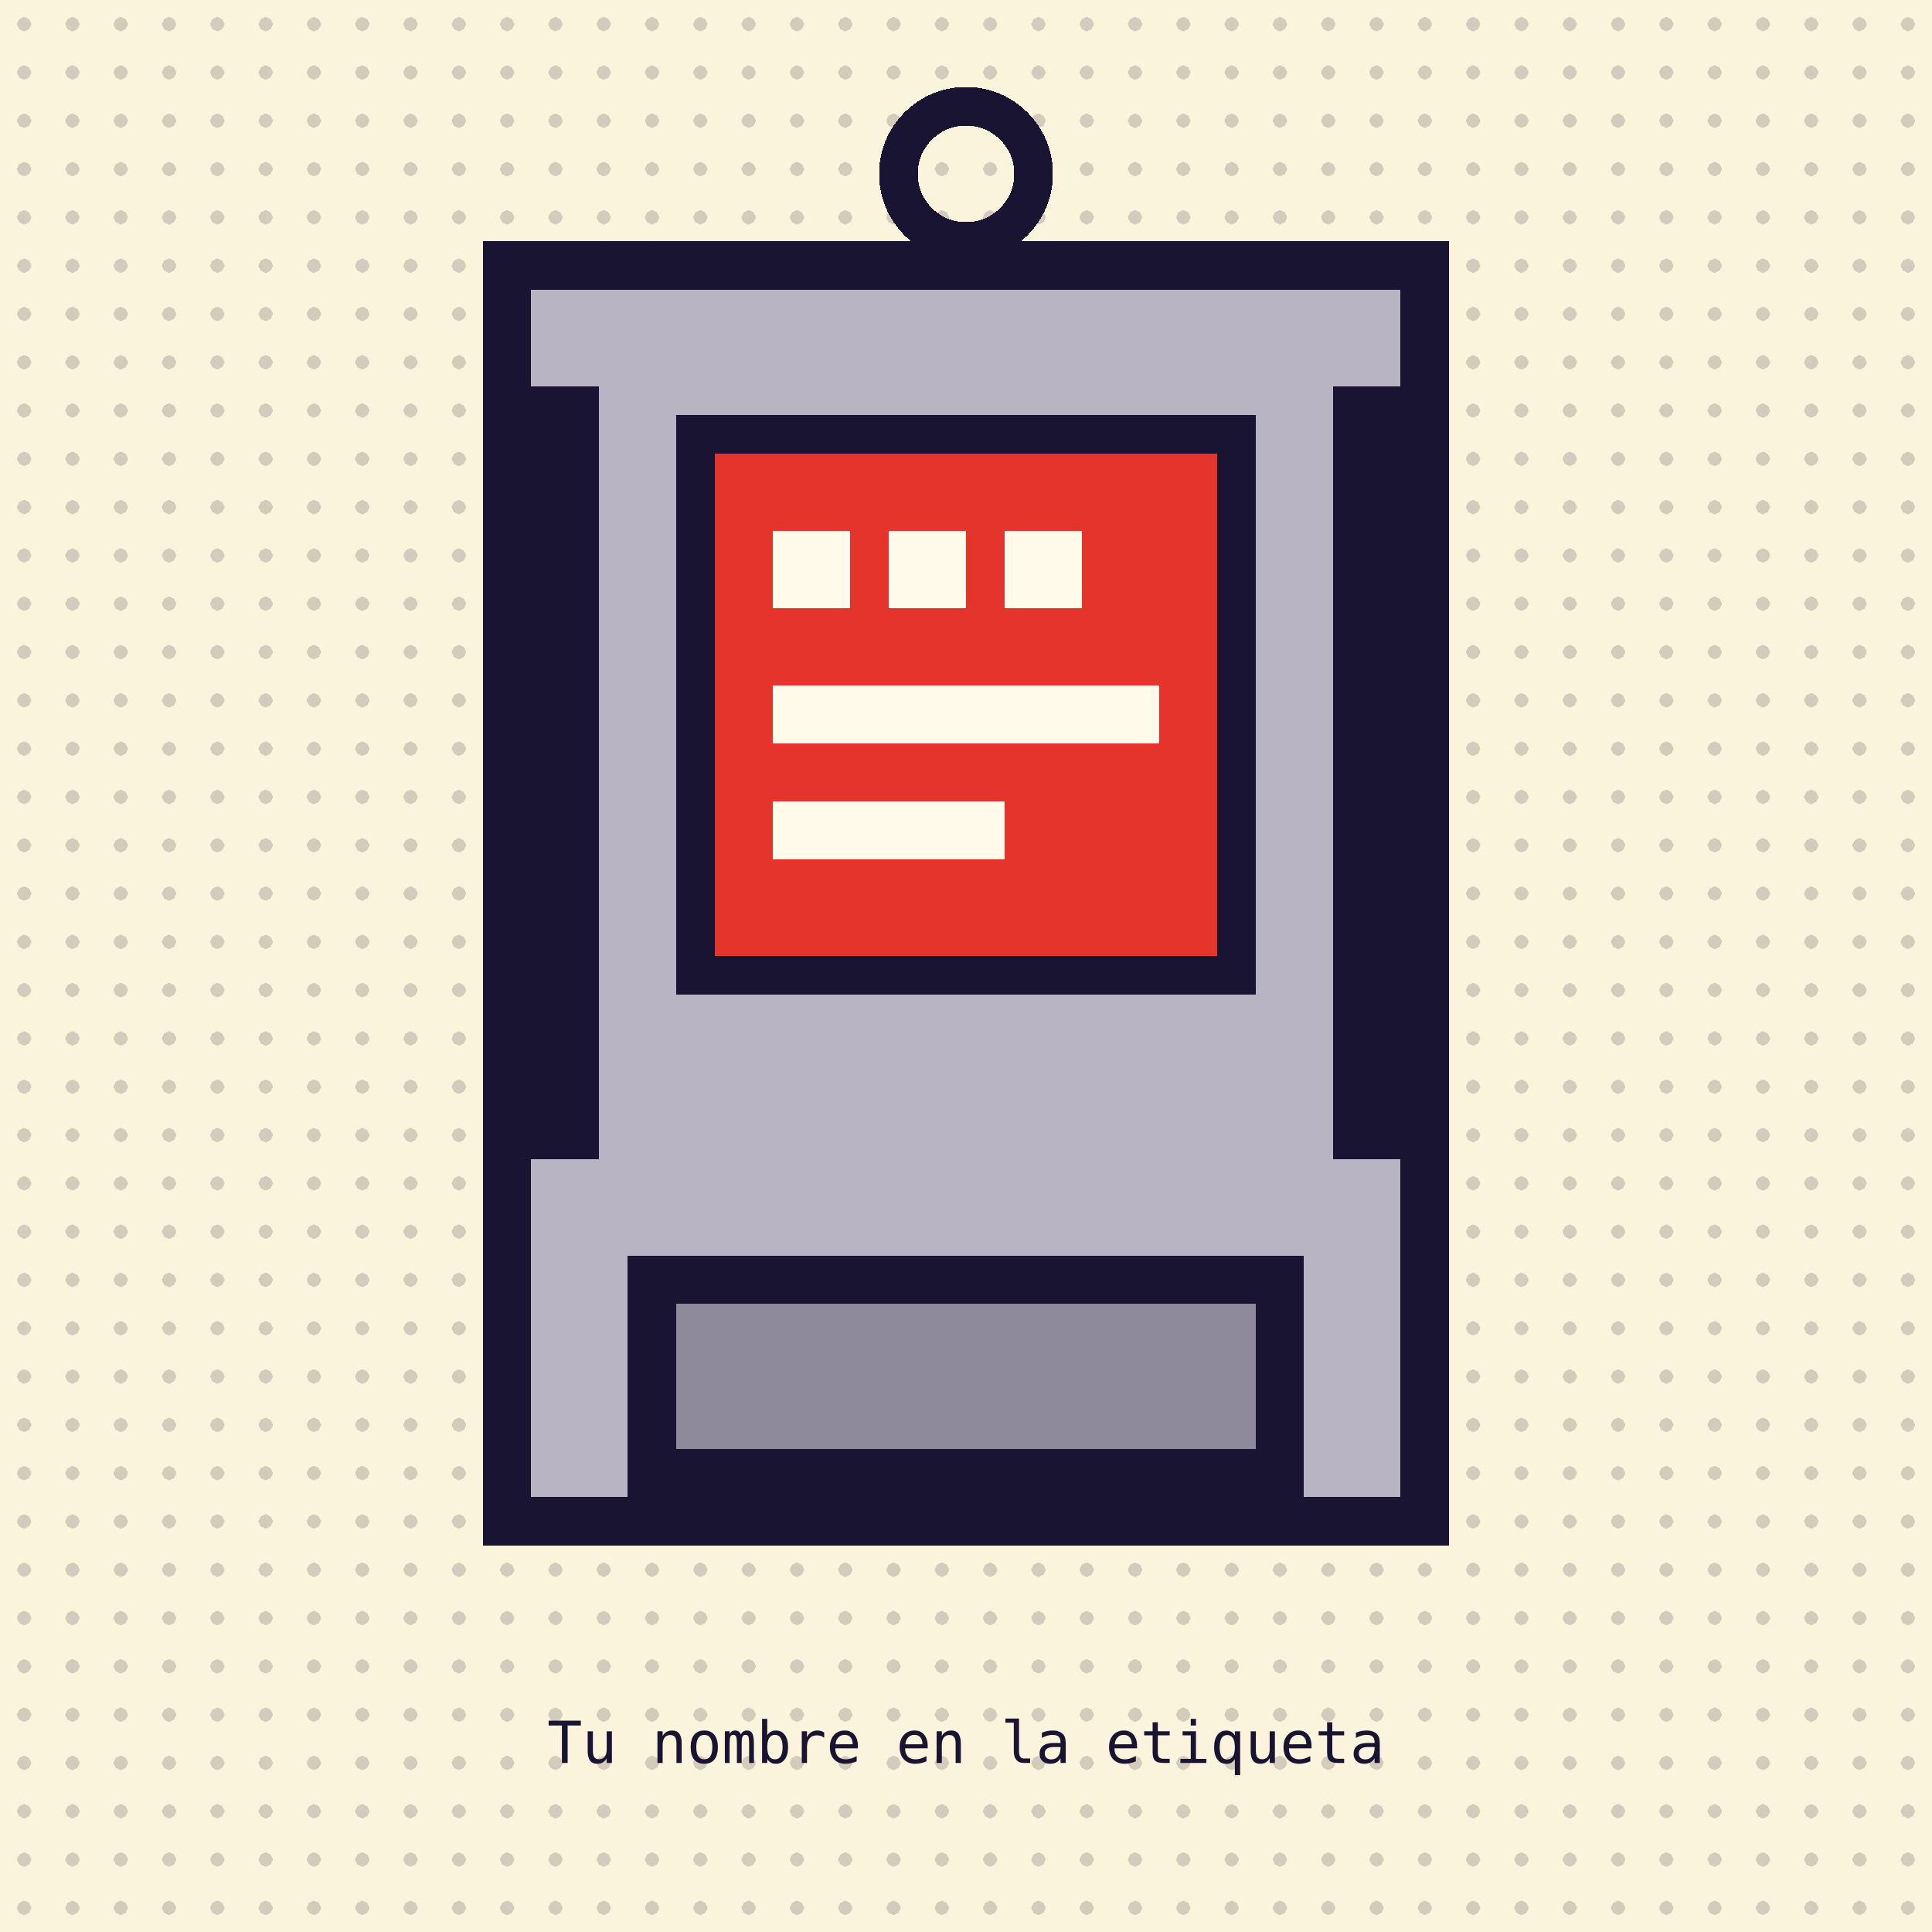
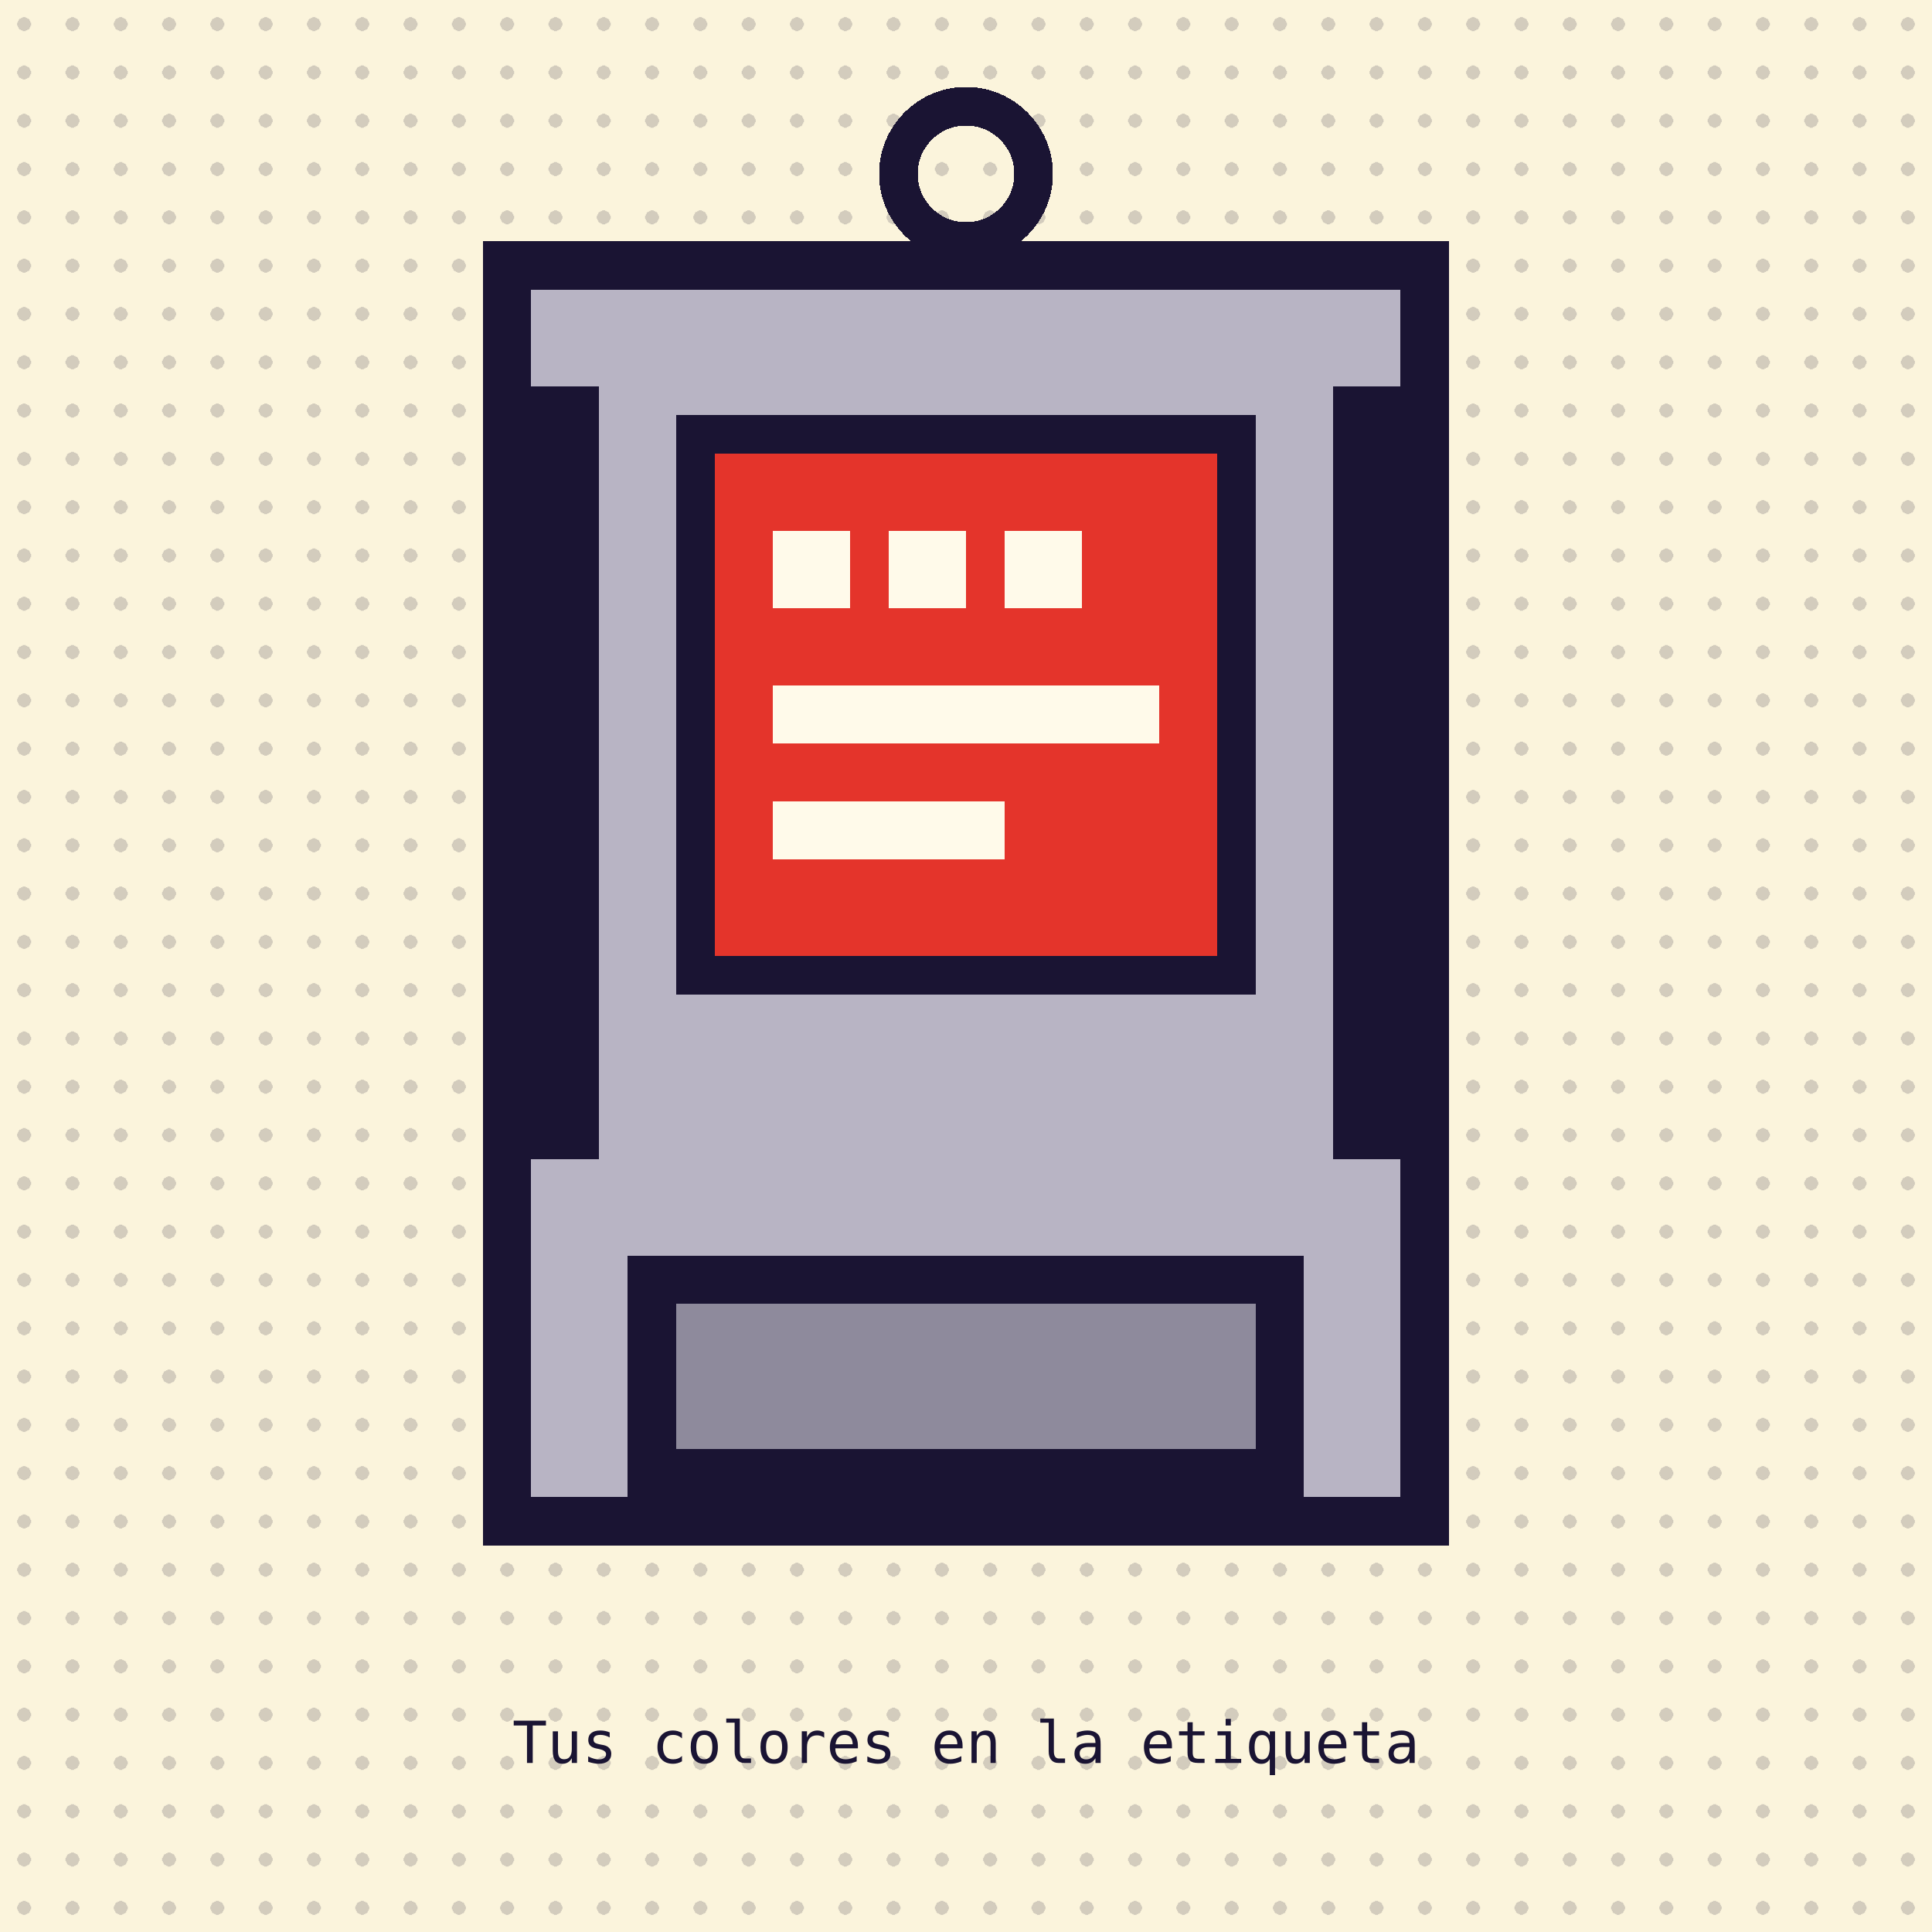
<svg xmlns="http://www.w3.org/2000/svg" viewBox="0 0 400 400" shape-rendering="crispEdges">
  <defs>
    <pattern id="h" width="10" height="10" patternUnits="userSpaceOnUse">
      <circle cx="5" cy="5" r="1.4" fill="#1a1433" opacity=".18" />
    </pattern>
  </defs>
  <rect width="400" height="400" fill="#fbf4dc" />
  <rect width="400" height="400" fill="url(#h)" />
  <g transform="translate(100 50)">
    <rect x="0" y="0" width="200" height="270" fill="#1a1433" />
    <rect x="10" y="10" width="180" height="250" fill="#b8b4c4" />
    <g fill="#1a1433">
      <rect x="10" y="30" width="14" height="160" />
      <rect x="176" y="30" width="14" height="160" />
    </g>
    <rect x="40" y="36" width="120" height="120" fill="#1a1433" />
    <rect x="48" y="44" width="104" height="104" fill="#e4342b" />
    <g fill="#fffaea">
      <rect x="60" y="60" width="16" height="16" />
      <rect x="84" y="60" width="16" height="16" />
      <rect x="108" y="60" width="16" height="16" />
      <rect x="60" y="92" width="80" height="12" />
      <rect x="60" y="116" width="48" height="12" />
    </g>
    <rect x="30" y="210" width="140" height="50" fill="#1a1433" />
    <rect x="40" y="220" width="120" height="30" fill="#8e8a9c" />
    <circle cx="100" cy="-14" r="14" fill="none" stroke="#1a1433" stroke-width="8" />
  </g>
-   <text x="200" y="365" text-anchor="middle" font-family="'Press Start 2P', monospace" font-size="12" fill="#1a1433">Tu nombre en la etiqueta</text>
+   <text x="200" y="365" text-anchor="middle" font-family="'Press Start 2P', monospace" font-size="12" fill="#1a1433">Tus colores en la etiqueta</text>
</svg>
